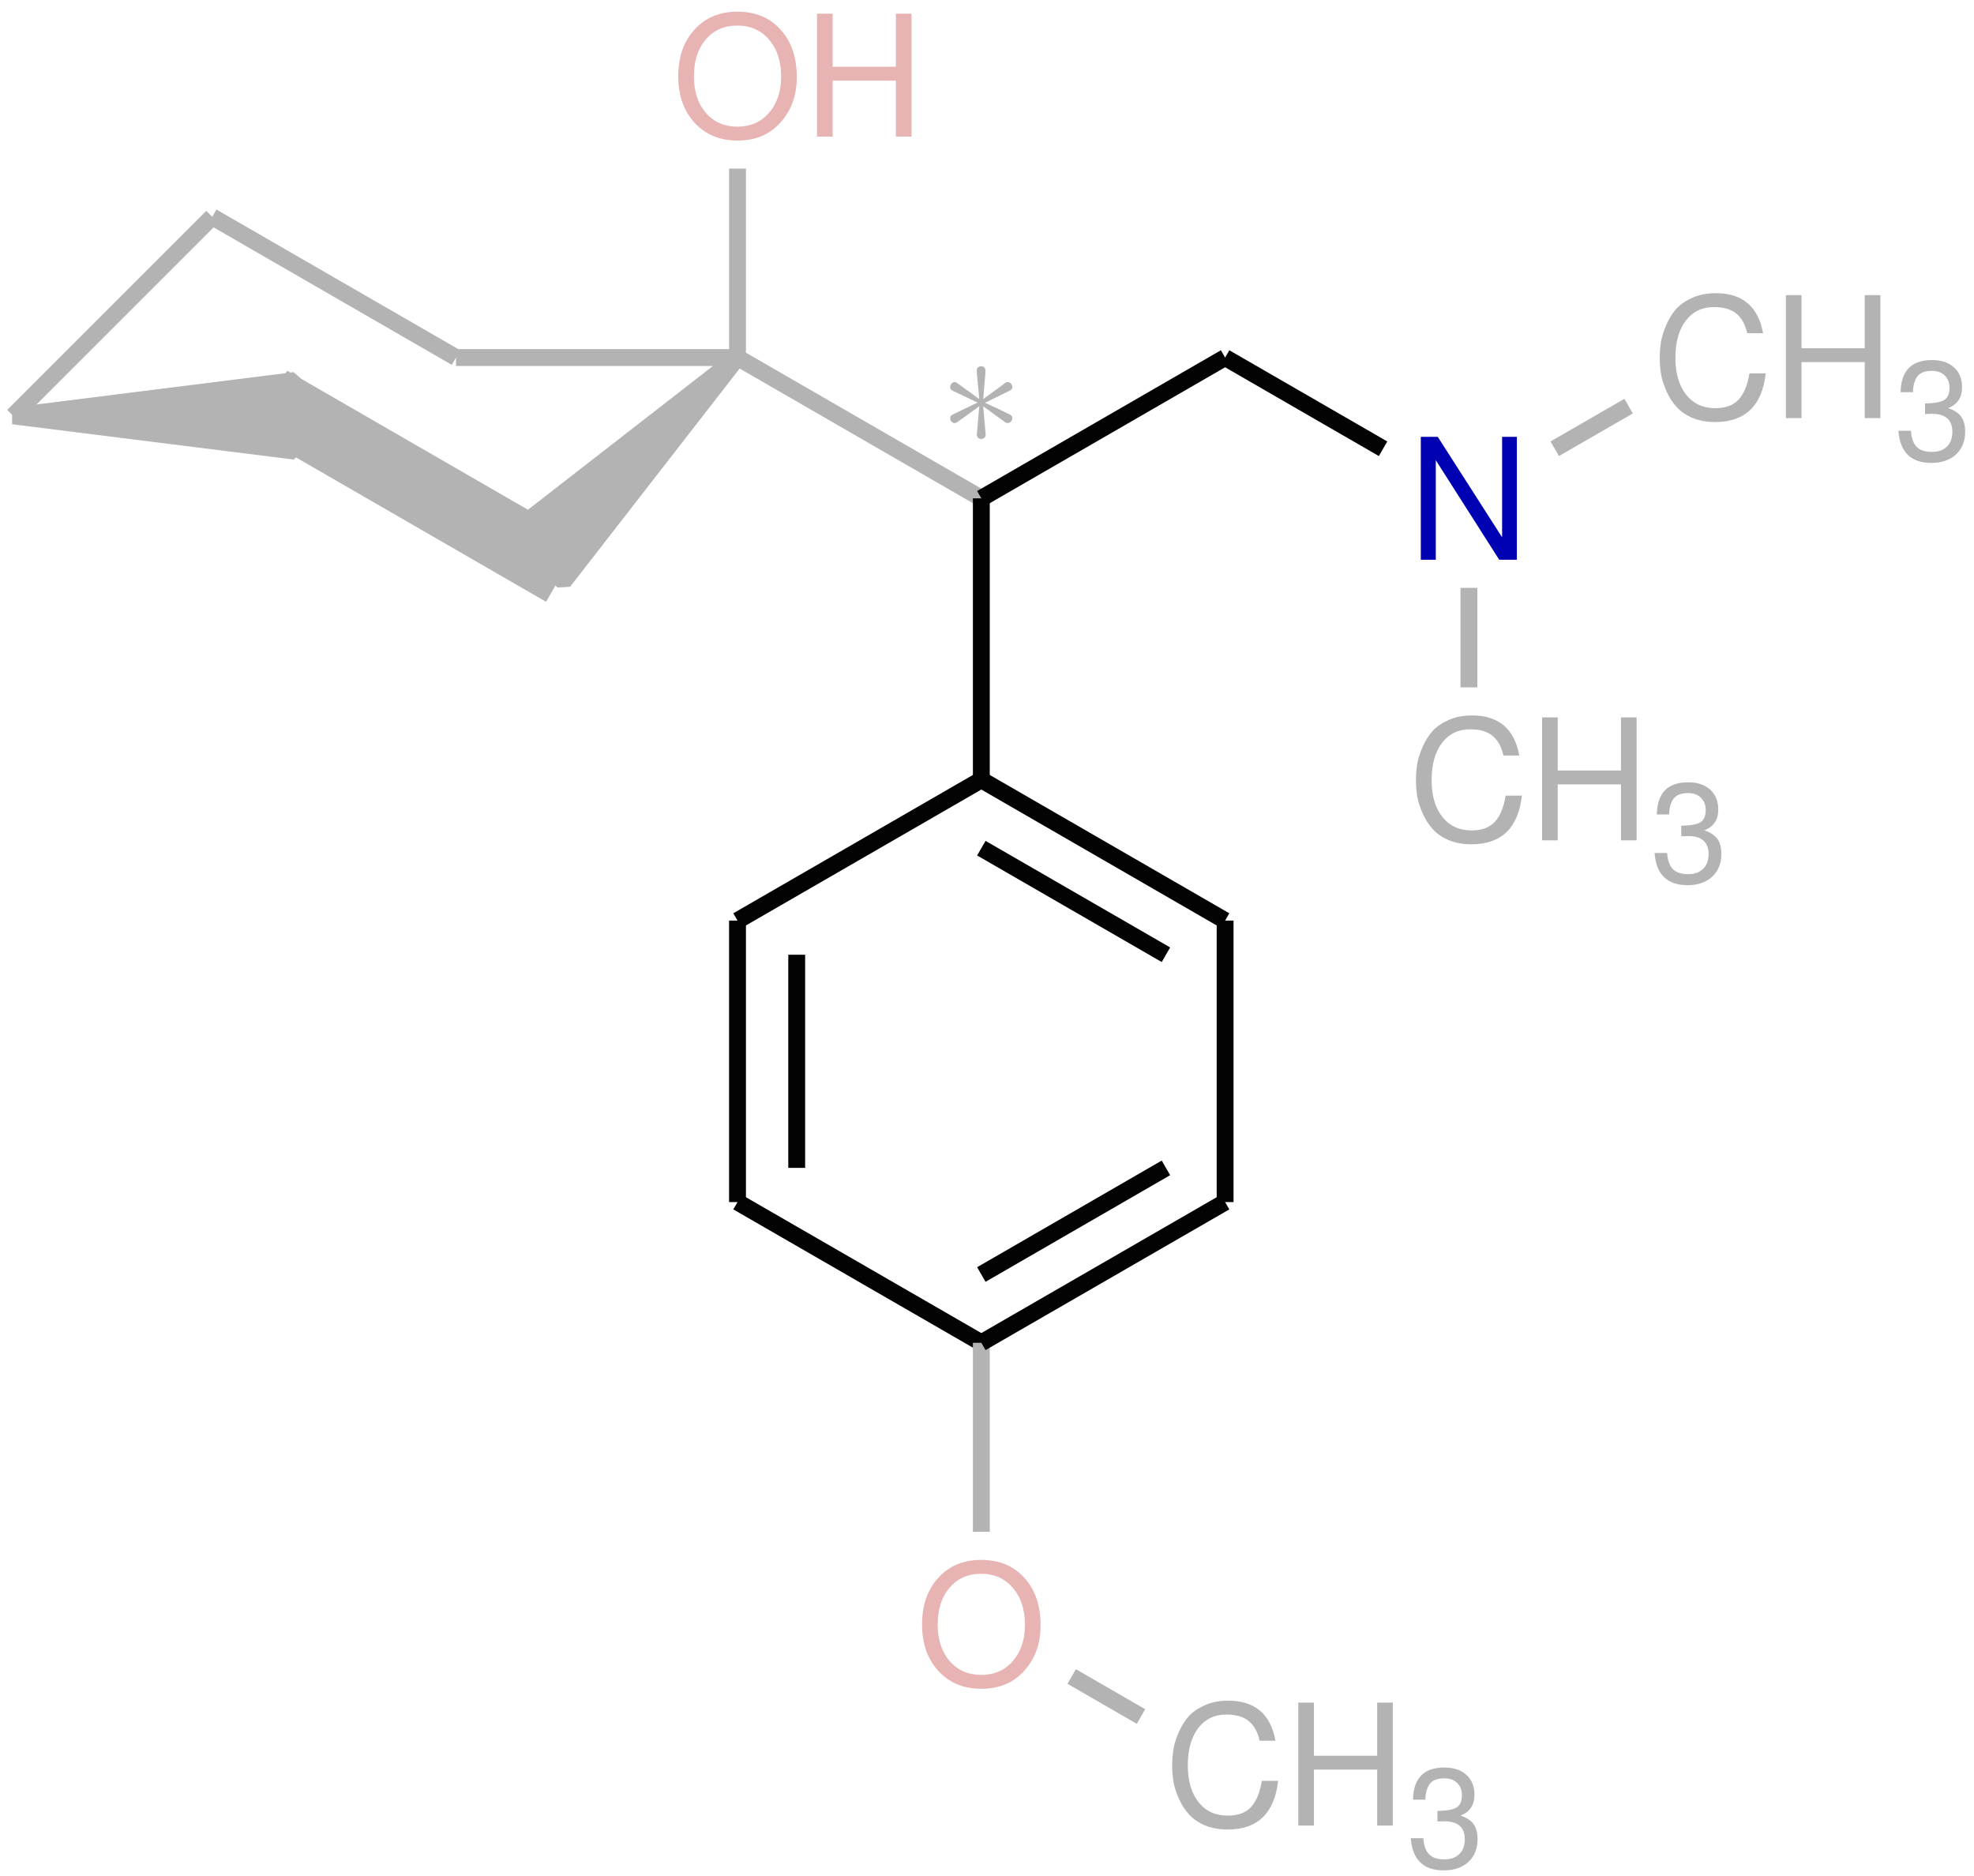
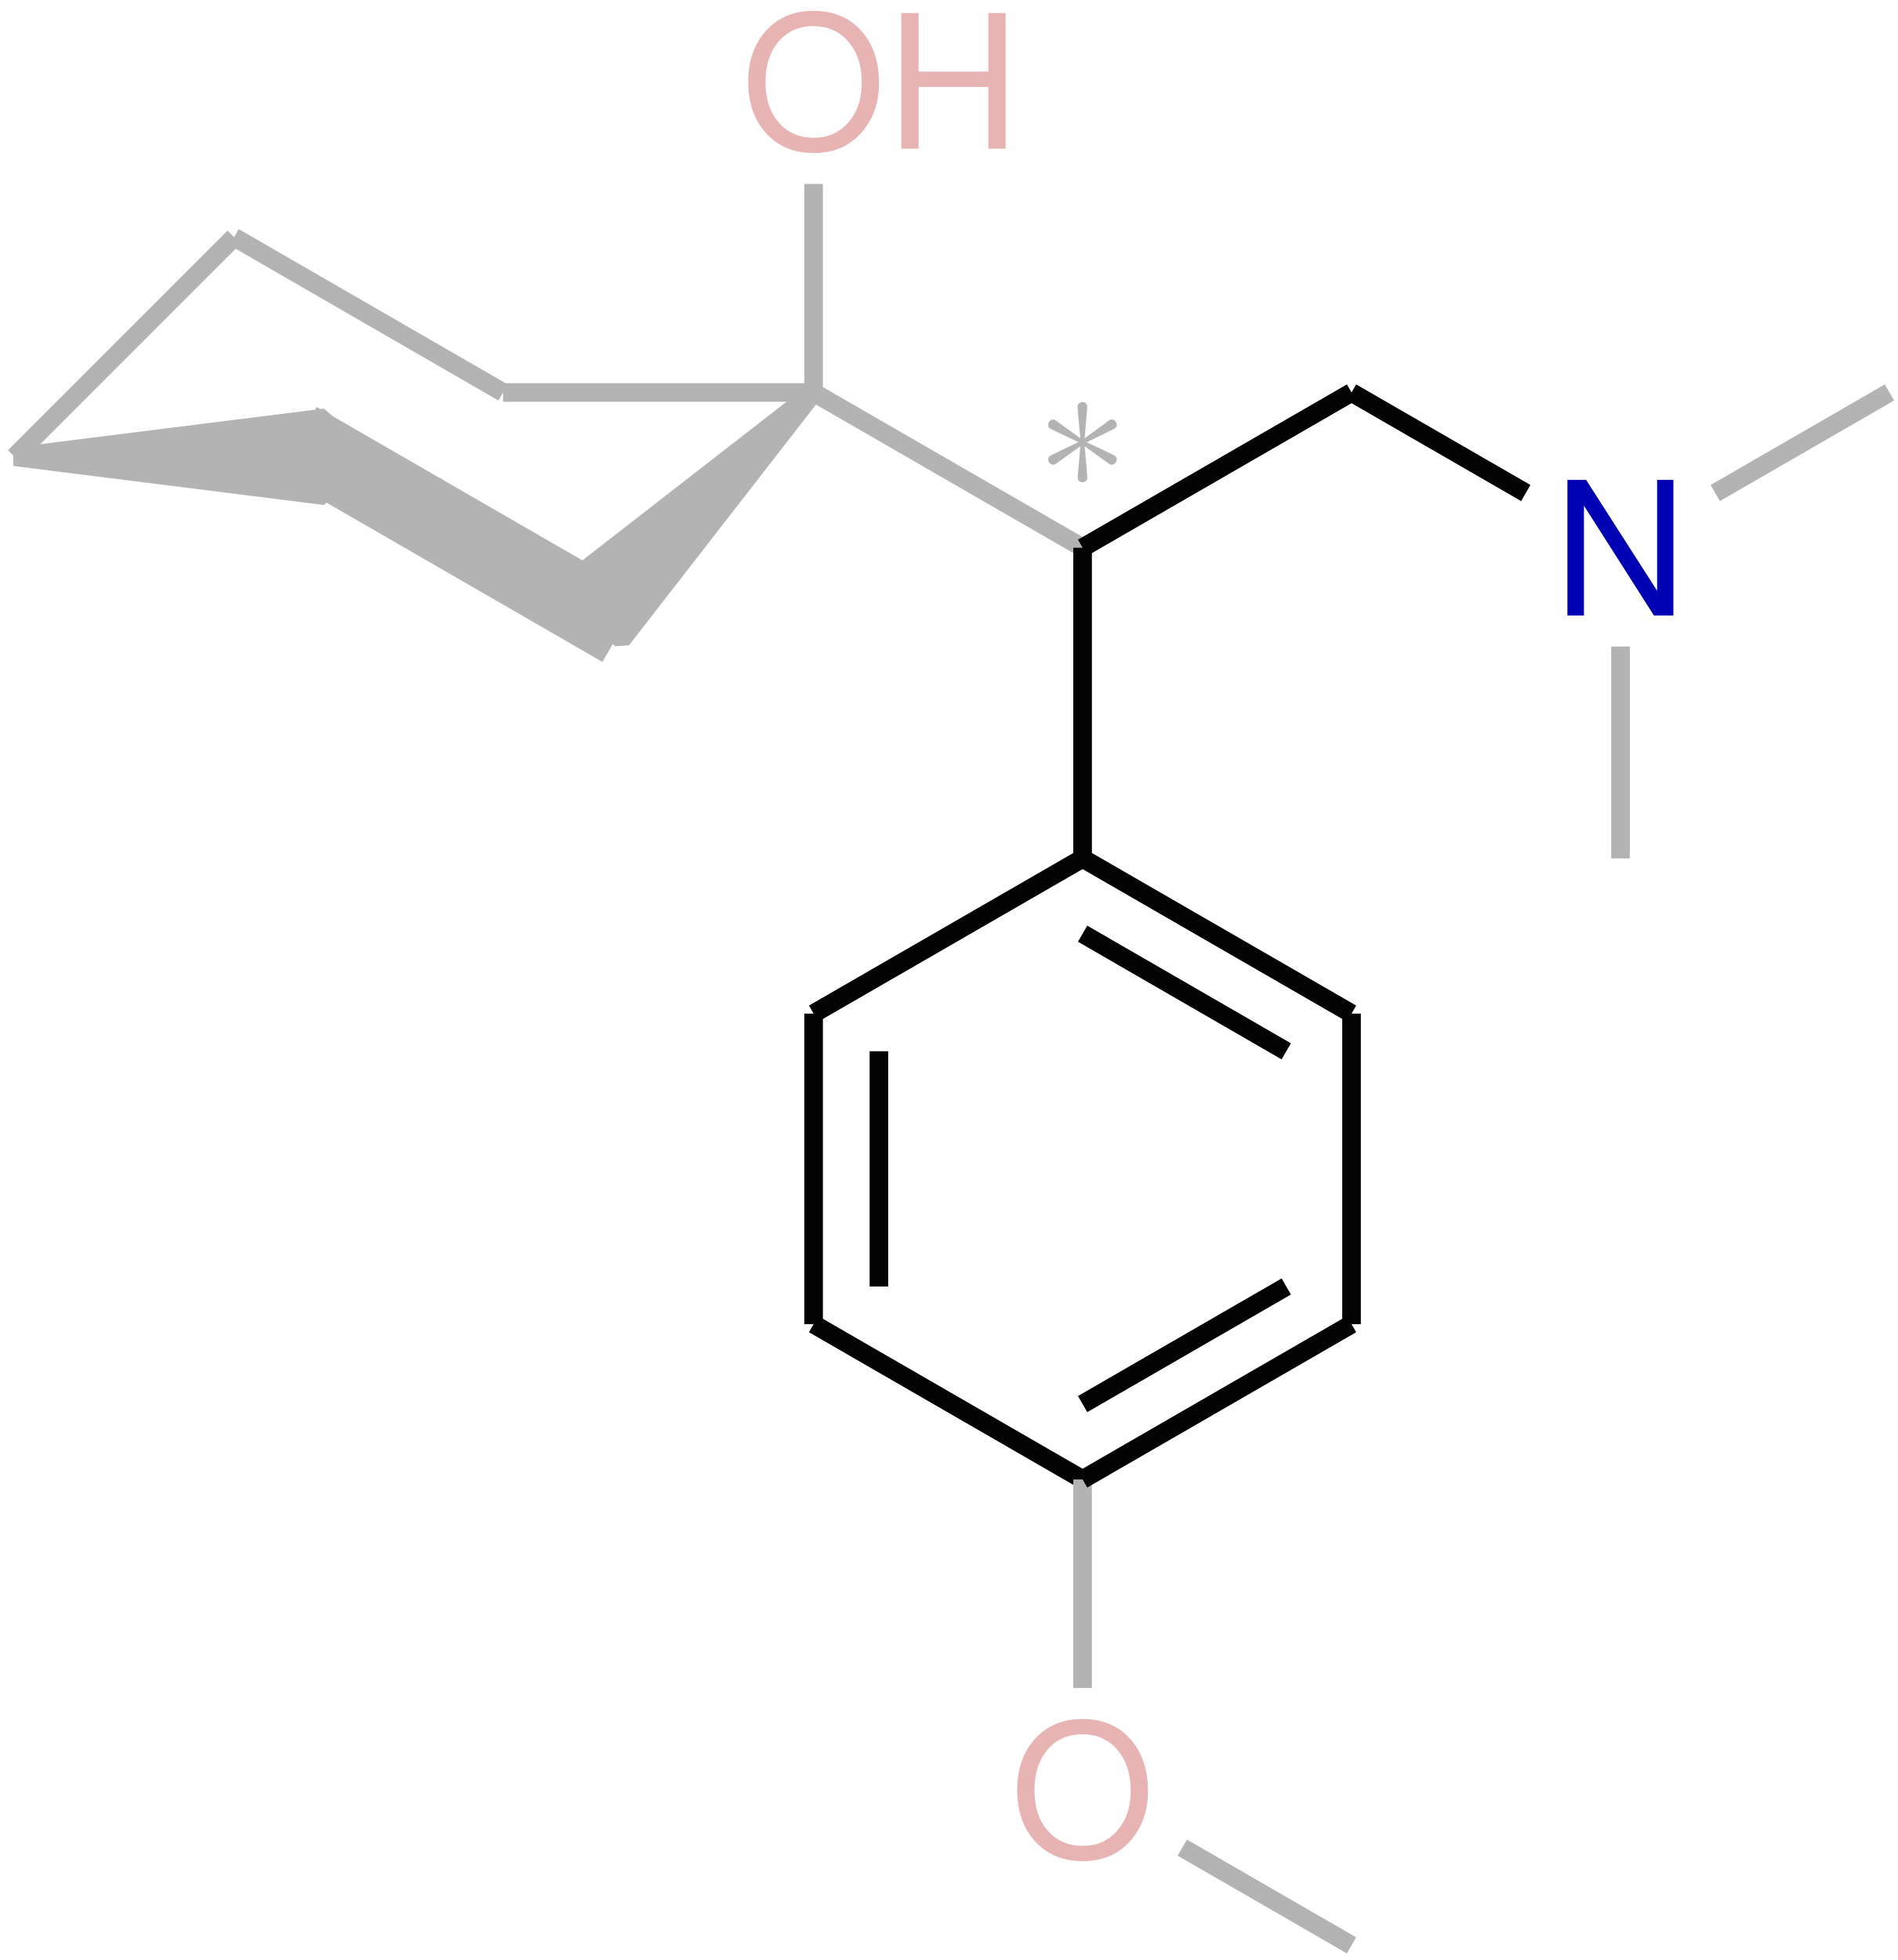
- <svg xmlns="http://www.w3.org/2000/svg" xmlns:xlink="http://www.w3.org/1999/xlink" width="140pt" height="133pt" viewBox="0 0 140 133" version="1.1">
+ <svg xmlns="http://www.w3.org/2000/svg" xmlns:xlink="http://www.w3.org/1999/xlink" width="122pt" height="126pt" viewBox="0 0 122 126" version="1.1">
  <defs>
    <g>
      <symbol overflow="visible" id="glyph0-0">
        <path style="stroke:none;" d="M 7.406 -6.219 C 7.406 -5.852 7.328 -5.52 7.172 -5.219 C 7.023 -4.926 6.848 -4.68 6.641 -4.484 C 6.43 -4.297 6.223 -4.109 6.016 -3.922 C 5.805 -3.742 5.629 -3.539 5.484 -3.312 C 5.336 -3.082 5.266 -2.844 5.266 -2.594 L 5.266 -2.031 L 4.188 -2.031 L 4.188 -2.688 C 4.188 -2.977 4.258 -3.254 4.406 -3.516 C 4.551 -3.785 4.727 -4.016 4.938 -4.203 C 5.156 -4.398 5.363 -4.594 5.562 -4.781 C 5.77 -4.969 5.945 -5.18 6.094 -5.422 C 6.25 -5.672 6.328 -5.938 6.328 -6.219 C 6.328 -6.625 6.188 -6.953 5.906 -7.203 C 5.625 -7.453 5.254 -7.578 4.797 -7.578 C 4.211 -7.578 3.805 -7.41 3.578 -7.078 C 3.359 -6.754 3.25 -6.301 3.25 -5.719 L 2.234 -5.719 C 2.234 -6.633 2.453 -7.328 2.891 -7.797 C 3.336 -8.273 3.992 -8.516 4.859 -8.516 C 5.629 -8.516 6.242 -8.305 6.703 -7.891 C 7.172 -7.473 7.406 -6.914 7.406 -6.219 Z M 5.266 -0.891 L 5.266 0.344 L 4.188 0.344 L 4.188 -0.891 Z M 0.422 1.656 L 0.422 -9.562 L 9.141 -9.562 L 9.141 1.656 Z M 1.406 0.828 L 8.156 0.828 L 8.156 -8.719 L 1.406 -8.719 Z M 1.406 0.828 " />
      </symbol>
      <symbol overflow="visible" id="glyph0-1">
        <path style="stroke:none;" d="M 8.891 -4.219 C 8.891 -2.926 8.504 -1.852 7.734 -1 C 6.973 -0.145 5.957 0.281 4.688 0.281 C 3.426 0.281 2.41 -0.141 1.641 -0.984 C 0.867 -1.828 0.484 -2.926 0.484 -4.281 C 0.484 -5.645 0.867 -6.75 1.641 -7.594 C 2.41 -8.438 3.422 -8.859 4.672 -8.859 C 5.953 -8.859 6.973 -8.438 7.734 -7.594 C 8.504 -6.75 8.891 -5.625 8.891 -4.219 Z M 4.672 -7.875 C 3.742 -7.875 3 -7.547 2.438 -6.891 C 1.875 -6.234 1.594 -5.363 1.594 -4.281 C 1.594 -3.207 1.875 -2.344 2.438 -1.688 C 3.008 -1.031 3.758 -0.703 4.688 -0.703 C 5.613 -0.703 6.359 -1.031 6.922 -1.688 C 7.492 -2.344 7.781 -3.195 7.781 -4.25 C 7.781 -5.344 7.492 -6.219 6.922 -6.875 C 6.359 -7.539 5.609 -7.875 4.672 -7.875 Z M 4.672 -7.875 " />
      </symbol>
      <symbol overflow="visible" id="glyph0-2">
        <path style="stroke:none;" d="M 6.547 -3.969 L 2.062 -3.969 L 2.062 0 L 0.953 0 L 0.953 -8.719 L 2.062 -8.719 L 2.062 -4.953 L 6.547 -4.953 L 6.547 -8.719 L 7.656 -8.719 L 7.656 0 L 6.547 0 Z M 6.547 -3.969 " />
      </symbol>
      <symbol overflow="visible" id="glyph0-3">
-         <path style="stroke:none;" d="M 0.484 -4.25 C 0.484 -4.656 0.516 -5.051 0.578 -5.438 C 0.648 -5.832 0.781 -6.238 0.969 -6.656 C 1.156 -7.082 1.391 -7.453 1.672 -7.766 C 1.961 -8.078 2.348 -8.336 2.828 -8.547 C 3.305 -8.754 3.848 -8.859 4.453 -8.859 C 6.348 -8.859 7.469 -7.91 7.812 -6.016 L 6.688 -6.016 C 6.551 -6.629 6.297 -7.094 5.922 -7.406 C 5.547 -7.719 5.016 -7.875 4.328 -7.875 C 3.484 -7.875 2.816 -7.551 2.328 -6.906 C 1.836 -6.258 1.594 -5.379 1.594 -4.266 C 1.594 -3.172 1.848 -2.301 2.359 -1.656 C 2.867 -1.02 3.555 -0.703 4.422 -0.703 C 5.141 -0.703 5.688 -0.898 6.062 -1.297 C 6.445 -1.703 6.707 -2.328 6.844 -3.172 L 8 -3.172 C 7.738 -0.867 6.539 0.281 4.406 0.281 C 3.812 0.281 3.273 0.18 2.797 -0.016 C 2.328 -0.223 1.953 -0.484 1.672 -0.797 C 1.391 -1.109 1.156 -1.473 0.969 -1.891 C 0.781 -2.305 0.648 -2.707 0.578 -3.094 C 0.516 -3.477 0.484 -3.863 0.484 -4.25 Z M 0.484 -4.25 " />
-       </symbol>
-       <symbol overflow="visible" id="glyph0-4">
        <path style="stroke:none;" d="M 7.766 -8.719 L 7.766 0 L 6.516 0 L 2.016 -7.062 L 2.016 0 L 0.953 0 L 0.953 -8.719 L 2.156 -8.719 L 6.719 -1.594 L 6.719 -8.719 Z M 7.766 -8.719 " />
      </symbol>
      <symbol overflow="visible" id="glyph1-0">
-         <path style="stroke:none;" d="M 6.172 -5.188 C 6.172 -4.875 6.109 -4.594 5.984 -4.344 C 5.859 -4.102 5.707 -3.898 5.531 -3.734 C 5.363 -3.578 5.191 -3.422 5.016 -3.266 C 4.836 -3.117 4.688 -2.953 4.562 -2.766 C 4.445 -2.578 4.391 -2.375 4.391 -2.156 L 4.391 -1.688 L 3.484 -1.688 L 3.484 -2.25 C 3.484 -2.488 3.547 -2.719 3.672 -2.938 C 3.797 -3.156 3.945 -3.344 4.125 -3.5 C 4.301 -3.664 4.473 -3.828 4.641 -3.984 C 4.816 -4.148 4.969 -4.332 5.094 -4.531 C 5.219 -4.727 5.281 -4.945 5.281 -5.188 C 5.281 -5.52 5.16 -5.789 4.922 -6 C 4.691 -6.207 4.383 -6.312 4 -6.312 C 3.508 -6.312 3.172 -6.176 2.984 -5.906 C 2.805 -5.633 2.719 -5.254 2.719 -4.766 L 1.859 -4.766 C 1.859 -5.523 2.039 -6.102 2.406 -6.5 C 2.781 -6.895 3.328 -7.094 4.047 -7.094 C 4.691 -7.094 5.207 -6.922 5.594 -6.578 C 5.977 -6.234 6.172 -5.77 6.172 -5.188 Z M 4.391 -0.75 L 4.391 0.297 L 3.484 0.297 L 3.484 -0.75 Z M 0.344 1.391 L 0.344 -7.969 L 7.625 -7.969 L 7.625 1.391 Z M 1.172 0.688 L 6.797 0.688 L 6.797 -7.281 L 1.172 -7.281 Z M 1.172 0.688 " />
+         <path style="stroke:none;" d="" />
      </symbol>
      <symbol overflow="visible" id="glyph1-1">
-         <path style="stroke:none;" d="M 2.688 -6.297 C 2.188 -6.297 1.836 -6.156 1.641 -5.875 C 1.453 -5.602 1.352 -5.238 1.344 -4.781 L 0.469 -4.781 C 0.5 -6.301 1.238 -7.062 2.688 -7.062 C 3.352 -7.062 3.875 -6.891 4.25 -6.547 C 4.633 -6.203 4.828 -5.727 4.828 -5.125 C 4.828 -4.406 4.5 -3.914 3.844 -3.656 C 4.27 -3.508 4.578 -3.305 4.766 -3.047 C 4.953 -2.785 5.047 -2.426 5.047 -1.969 C 5.047 -1.301 4.828 -0.766 4.391 -0.359 C 3.953 0.035 3.375 0.234 2.656 0.234 C 1.207 0.234 0.426 -0.523 0.312 -2.047 L 1.203 -2.047 C 1.234 -1.535 1.367 -1.156 1.609 -0.906 C 1.848 -0.664 2.207 -0.547 2.688 -0.547 C 3.145 -0.547 3.5 -0.672 3.75 -0.922 C 4.008 -1.172 4.141 -1.52 4.141 -1.969 C 4.141 -2.82 3.656 -3.25 2.688 -3.25 L 2.312 -3.234 L 2.203 -3.234 L 2.203 -3.984 C 2.836 -3.992 3.285 -4.07 3.547 -4.219 C 3.805 -4.375 3.938 -4.664 3.938 -5.094 C 3.938 -5.469 3.82 -5.758 3.594 -5.969 C 3.375 -6.188 3.07 -6.297 2.688 -6.297 Z M 2.688 -6.297 " />
-       </symbol>
-       <symbol overflow="visible" id="glyph2-0">
-         <path style="stroke:none;" d="" />
-       </symbol>
-       <symbol overflow="visible" id="glyph2-1">
        <path style="stroke:none;" d="M 3.281 -5.109 C 3.297 -5.266 3.297 -5.562 2.984 -5.562 C 2.797 -5.562 2.641 -5.406 2.672 -5.25 L 2.672 -5.094 L 2.844 -3.234 L 1.312 -4.344 C 1.203 -4.406 1.188 -4.438 1.094 -4.438 C 0.938 -4.438 0.781 -4.266 0.781 -4.094 C 0.781 -3.906 0.891 -3.859 1.016 -3.797 L 2.719 -2.984 L 1.062 -2.188 C 0.875 -2.094 0.781 -2.047 0.781 -1.859 C 0.781 -1.688 0.938 -1.531 1.094 -1.531 C 1.188 -1.531 1.203 -1.531 1.5 -1.75 L 2.844 -2.719 L 2.672 -0.719 C 2.672 -0.469 2.875 -0.406 2.969 -0.406 C 3.125 -0.406 3.297 -0.484 3.297 -0.719 L 3.125 -2.719 L 4.656 -1.609 C 4.75 -1.547 4.781 -1.531 4.859 -1.531 C 5.031 -1.531 5.188 -1.703 5.188 -1.859 C 5.188 -2.047 5.078 -2.109 4.938 -2.172 C 4.219 -2.531 4.203 -2.531 3.25 -2.969 L 4.906 -3.781 C 5.094 -3.875 5.188 -3.922 5.188 -4.094 C 5.188 -4.281 5.031 -4.438 4.859 -4.438 C 4.781 -4.438 4.75 -4.438 4.453 -4.203 L 3.125 -3.234 Z M 3.281 -5.109 " />
      </symbol>
    </g>
  </defs>
  <g id="surface6">
-     <path style="fill:none;stroke-width:1.196;stroke-linecap:butt;stroke-linejoin:miter;stroke:rgb(70%,70%,70%);stroke-opacity:1;stroke-miterlimit:10;" d="M 0.001 -0 L 14.118 14.117 " transform="matrix(1,0,0,-1,0.933,29.496)" />
-     <path style="fill:none;stroke-width:1.196;stroke-linecap:butt;stroke-linejoin:miter;stroke:rgb(70%,70%,70%);stroke-opacity:1;stroke-miterlimit:10;" d="M 14.118 14.117 L 31.407 4.137 " transform="matrix(1,0,0,-1,0.933,29.496)" />
-     <path style="fill:none;stroke-width:1.196;stroke-linecap:butt;stroke-linejoin:miter;stroke:rgb(70%,70%,70%);stroke-opacity:1;stroke-miterlimit:10;" d="M 31.407 4.137 L 51.372 4.137 " transform="matrix(1,0,0,-1,0.933,29.496)" />
+     <path style="fill:none;stroke-width:1.196;stroke-linecap:butt;stroke-linejoin:miter;stroke:rgb(70%,70%,70%);stroke-opacity:1;stroke-miterlimit:10;" d="M 0.001 0.002 L 14.118 14.119 " transform="matrix(1,0,0,-1,0.933,29.365)" />
+     <path style="fill:none;stroke-width:1.196;stroke-linecap:butt;stroke-linejoin:miter;stroke:rgb(70%,70%,70%);stroke-opacity:1;stroke-miterlimit:10;" d="M 14.118 14.119 L 31.407 4.135 " transform="matrix(1,0,0,-1,0.933,29.365)" />
+     <path style="fill:none;stroke-width:1.196;stroke-linecap:butt;stroke-linejoin:miter;stroke:rgb(70%,70%,70%);stroke-opacity:1;stroke-miterlimit:10;" d="M 31.407 4.135 L 51.372 4.135 " transform="matrix(1,0,0,-1,0.933,29.365)" />
    <g style="fill:rgb(90.999%,70%,70%);fill-opacity:1;">
-       <use xlink:href="#glyph0-1" x="47.619" y="9.688" />
+       <use xlink:href="#glyph0-1" x="47.619" y="9.557" />
    </g>
    <g style="fill:rgb(90.999%,70%,70%);fill-opacity:1;">
-       <use xlink:href="#glyph0-2" x="56.992" y="9.688" />
+       <use xlink:href="#glyph0-2" x="56.992" y="9.557" />
    </g>
-     <path style="fill:none;stroke-width:1.196;stroke-linecap:butt;stroke-linejoin:miter;stroke:rgb(70%,70%,70%);stroke-opacity:1;stroke-miterlimit:10;" d="M 51.372 4.137 L 51.372 17.539 " transform="matrix(1,0,0,-1,0.933,29.496)" />
-     <path style="fill:none;stroke-width:1.196;stroke-linecap:butt;stroke-linejoin:miter;stroke:rgb(70%,70%,70%);stroke-opacity:1;stroke-miterlimit:10;" d="M 51.372 4.137 L 68.665 -5.848 " transform="matrix(1,0,0,-1,0.933,29.496)" />
-     <path style="fill:none;stroke-width:1.196;stroke-linecap:butt;stroke-linejoin:miter;stroke:rgb(0.999%,0.999%,0.999%);stroke-opacity:1;stroke-miterlimit:10;" d="M 68.665 -5.848 L 68.665 -25.813 " transform="matrix(1,0,0,-1,0.933,29.496)" />
-     <path style="fill:none;stroke-width:1.196;stroke-linecap:butt;stroke-linejoin:miter;stroke:rgb(0.999%,0.999%,0.999%);stroke-opacity:1;stroke-miterlimit:10;" d="M 68.665 -25.813 L 51.372 -35.797 " transform="matrix(1,0,0,-1,0.933,29.496)" />
-     <path style="fill:none;stroke-width:1.196;stroke-linecap:butt;stroke-linejoin:miter;stroke:rgb(0.999%,0.999%,0.999%);stroke-opacity:1;stroke-miterlimit:10;" d="M 51.372 -35.797 L 51.372 -55.762 " transform="matrix(1,0,0,-1,0.933,29.496)" />
-     <path style="fill:none;stroke-width:1.196;stroke-linecap:butt;stroke-linejoin:miter;stroke:rgb(0.999%,0.999%,0.999%);stroke-opacity:1;stroke-miterlimit:10;" d="M 55.571 -38.219 L 55.571 -53.336 " transform="matrix(1,0,0,-1,0.933,29.496)" />
-     <path style="fill:none;stroke-width:1.196;stroke-linecap:butt;stroke-linejoin:miter;stroke:rgb(0.999%,0.999%,0.999%);stroke-opacity:1;stroke-miterlimit:10;" d="M 51.372 -55.762 L 68.665 -65.742 " transform="matrix(1,0,0,-1,0.933,29.496)" />
+     <path style="fill:none;stroke-width:1.196;stroke-linecap:butt;stroke-linejoin:miter;stroke:rgb(70%,70%,70%);stroke-opacity:1;stroke-miterlimit:10;" d="M 51.372 4.135 L 51.372 17.541 " transform="matrix(1,0,0,-1,0.933,29.365)" />
+     <path style="fill:none;stroke-width:1.196;stroke-linecap:butt;stroke-linejoin:miter;stroke:rgb(70%,70%,70%);stroke-opacity:1;stroke-miterlimit:10;" d="M 51.372 4.135 L 68.665 -5.846 " transform="matrix(1,0,0,-1,0.933,29.365)" />
+     <path style="fill:none;stroke-width:1.196;stroke-linecap:butt;stroke-linejoin:miter;stroke:rgb(0.999%,0.999%,0.999%);stroke-opacity:1;stroke-miterlimit:10;" d="M 68.665 -5.846 L 68.665 -25.815 " transform="matrix(1,0,0,-1,0.933,29.365)" />
+     <path style="fill:none;stroke-width:1.196;stroke-linecap:butt;stroke-linejoin:miter;stroke:rgb(0.999%,0.999%,0.999%);stroke-opacity:1;stroke-miterlimit:10;" d="M 68.665 -25.815 L 51.372 -35.795 " transform="matrix(1,0,0,-1,0.933,29.365)" />
+     <path style="fill:none;stroke-width:1.196;stroke-linecap:butt;stroke-linejoin:miter;stroke:rgb(0.999%,0.999%,0.999%);stroke-opacity:1;stroke-miterlimit:10;" d="M 51.372 -35.795 L 51.372 -55.76 " transform="matrix(1,0,0,-1,0.933,29.365)" />
+     <path style="fill:none;stroke-width:1.196;stroke-linecap:butt;stroke-linejoin:miter;stroke:rgb(0.999%,0.999%,0.999%);stroke-opacity:1;stroke-miterlimit:10;" d="M 55.571 -38.217 L 55.571 -53.338 " transform="matrix(1,0,0,-1,0.933,29.365)" />
+     <path style="fill:none;stroke-width:1.196;stroke-linecap:butt;stroke-linejoin:miter;stroke:rgb(0.999%,0.999%,0.999%);stroke-opacity:1;stroke-miterlimit:10;" d="M 51.372 -55.76 L 68.665 -65.744 " transform="matrix(1,0,0,-1,0.933,29.365)" />
    <g style="fill:rgb(90.999%,70%,70%);fill-opacity:1;">
-       <use xlink:href="#glyph0-1" x="64.91" y="119.496" />
+       <use xlink:href="#glyph0-1" x="64.91" y="119.365" />
    </g>
-     <path style="fill:none;stroke-width:1.196;stroke-linecap:butt;stroke-linejoin:miter;stroke:rgb(70%,70%,70%);stroke-opacity:1;stroke-miterlimit:10;" d="M 68.665 -65.742 L 68.665 -79.149 " transform="matrix(1,0,0,-1,0.933,29.496)" />
+     <path style="fill:none;stroke-width:1.196;stroke-linecap:butt;stroke-linejoin:miter;stroke:rgb(70%,70%,70%);stroke-opacity:1;stroke-miterlimit:10;" d="M 68.665 -65.744 L 68.665 -79.151 " transform="matrix(1,0,0,-1,0.933,29.365)" />
+     <path style="fill:none;stroke-width:1.196;stroke-linecap:butt;stroke-linejoin:miter;stroke:rgb(70%,70%,70%);stroke-opacity:1;stroke-miterlimit:10;" d="M 75.075 -89.412 L 85.954 -95.694 " transform="matrix(1,0,0,-1,0.933,29.365)" />
+     <path style="fill:none;stroke-width:1.196;stroke-linecap:butt;stroke-linejoin:miter;stroke:rgb(0.999%,0.999%,0.999%);stroke-opacity:1;stroke-miterlimit:10;" d="M 68.665 -65.744 L 85.954 -55.76 " transform="matrix(1,0,0,-1,0.933,29.365)" />
+     <path style="fill:none;stroke-width:1.196;stroke-linecap:butt;stroke-linejoin:miter;stroke:rgb(0.999%,0.999%,0.999%);stroke-opacity:1;stroke-miterlimit:10;" d="M 68.665 -60.897 L 81.758 -53.338 " transform="matrix(1,0,0,-1,0.933,29.365)" />
+     <path style="fill:none;stroke-width:1.196;stroke-linecap:butt;stroke-linejoin:miter;stroke:rgb(0.999%,0.999%,0.999%);stroke-opacity:1;stroke-miterlimit:10;" d="M 85.954 -55.76 L 85.954 -35.795 " transform="matrix(1,0,0,-1,0.933,29.365)" />
+     <path style="fill:none;stroke-width:1.196;stroke-linecap:butt;stroke-linejoin:miter;stroke:rgb(0.999%,0.999%,0.999%);stroke-opacity:1;stroke-miterlimit:10;" d="M 85.954 -35.795 L 68.665 -25.815 " transform="matrix(1,0,0,-1,0.933,29.365)" />
+     <path style="fill:none;stroke-width:1.196;stroke-linecap:butt;stroke-linejoin:miter;stroke:rgb(0.999%,0.999%,0.999%);stroke-opacity:1;stroke-miterlimit:10;" d="M 81.758 -38.221 L 68.665 -30.658 " transform="matrix(1,0,0,-1,0.933,29.365)" />
    <g style="fill:rgb(70%,70%,70%);fill-opacity:1;">
-       <use xlink:href="#glyph0-3" x="82.648" y="129.479" />
+       <use xlink:href="#glyph1-1" x="66.607" y="31.405" />
    </g>
-     <g style="fill:rgb(70%,70%,70%);fill-opacity:1;">
-       <use xlink:href="#glyph0-2" x="91.125" y="129.479" />
+     <path style="fill:none;stroke-width:1.196;stroke-linecap:butt;stroke-linejoin:miter;stroke:rgb(0.999%,0.999%,0.999%);stroke-opacity:1;stroke-miterlimit:10;" d="M 68.665 -5.846 L 85.954 4.135 " transform="matrix(1,0,0,-1,0.933,29.365)" />
+     <g style="fill:rgb(0%,0%,70%);fill-opacity:1;">
+       <use xlink:href="#glyph0-3" x="99.813" y="39.57" />
    </g>
-     <g style="fill:rgb(70%,70%,70%);fill-opacity:1;">
-       <use xlink:href="#glyph1-1" x="99.744" y="132.424" />
-     </g>
-     <path style="fill:none;stroke-width:1.196;stroke-linecap:butt;stroke-linejoin:miter;stroke:rgb(70%,70%,70%);stroke-opacity:1;stroke-miterlimit:10;" d="M 75.075 -89.41 L 79.989 -92.25 " transform="matrix(1,0,0,-1,0.933,29.496)" />
-     <path style="fill:none;stroke-width:1.196;stroke-linecap:butt;stroke-linejoin:miter;stroke:rgb(0.999%,0.999%,0.999%);stroke-opacity:1;stroke-miterlimit:10;" d="M 68.665 -65.742 L 85.954 -55.762 " transform="matrix(1,0,0,-1,0.933,29.496)" />
-     <path style="fill:none;stroke-width:1.196;stroke-linecap:butt;stroke-linejoin:miter;stroke:rgb(0.999%,0.999%,0.999%);stroke-opacity:1;stroke-miterlimit:10;" d="M 68.665 -60.899 L 81.758 -53.336 " transform="matrix(1,0,0,-1,0.933,29.496)" />
-     <path style="fill:none;stroke-width:1.196;stroke-linecap:butt;stroke-linejoin:miter;stroke:rgb(0.999%,0.999%,0.999%);stroke-opacity:1;stroke-miterlimit:10;" d="M 85.954 -55.762 L 85.954 -35.797 " transform="matrix(1,0,0,-1,0.933,29.496)" />
-     <path style="fill:none;stroke-width:1.196;stroke-linecap:butt;stroke-linejoin:miter;stroke:rgb(0.999%,0.999%,0.999%);stroke-opacity:1;stroke-miterlimit:10;" d="M 85.954 -35.797 L 68.665 -25.813 " transform="matrix(1,0,0,-1,0.933,29.496)" />
-     <path style="fill:none;stroke-width:1.196;stroke-linecap:butt;stroke-linejoin:miter;stroke:rgb(0.999%,0.999%,0.999%);stroke-opacity:1;stroke-miterlimit:10;" d="M 81.758 -38.219 L 68.665 -30.66 " transform="matrix(1,0,0,-1,0.933,29.496)" />
-     <g style="fill:rgb(70%,70%,70%);fill-opacity:1;">
-       <use xlink:href="#glyph2-1" x="66.607" y="31.537" />
-     </g>
-     <path style="fill:none;stroke-width:1.196;stroke-linecap:butt;stroke-linejoin:miter;stroke:rgb(0.999%,0.999%,0.999%);stroke-opacity:1;stroke-miterlimit:10;" d="M 68.665 -5.848 L 85.954 4.137 " transform="matrix(1,0,0,-1,0.933,29.496)" />
-     <g style="fill:rgb(0%,0%,70%);fill-opacity:1;">
-       <use xlink:href="#glyph0-4" x="99.813" y="39.702" />
-     </g>
-     <path style="fill:none;stroke-width:1.196;stroke-linecap:butt;stroke-linejoin:miter;stroke:rgb(0.999%,0.999%,0.999%);stroke-opacity:1;stroke-miterlimit:10;" d="M 85.954 4.137 L 97.157 -2.332 " transform="matrix(1,0,0,-1,0.933,29.496)" />
-     <g style="fill:rgb(70%,70%,70%);fill-opacity:1;">
-       <use xlink:href="#glyph0-3" x="99.939" y="59.601" />
-     </g>
-     <g style="fill:rgb(70%,70%,70%);fill-opacity:1;">
-       <use xlink:href="#glyph0-2" x="108.415" y="59.601" />
-     </g>
-     <g style="fill:rgb(70%,70%,70%);fill-opacity:1;">
-       <use xlink:href="#glyph1-1" x="117.035" y="62.547" />
-     </g>
-     <path style="fill:none;stroke-width:1.196;stroke-linecap:butt;stroke-linejoin:miter;stroke:rgb(70%,70%,70%);stroke-opacity:1;stroke-miterlimit:10;" d="M 103.247 -12.199 L 103.247 -19.254 " transform="matrix(1,0,0,-1,0.933,29.496)" />
-     <g style="fill:rgb(70%,70%,70%);fill-opacity:1;">
-       <use xlink:href="#glyph0-3" x="117.229" y="29.653" />
-     </g>
-     <g style="fill:rgb(70%,70%,70%);fill-opacity:1;">
-       <use xlink:href="#glyph0-2" x="125.705" y="29.653" />
-     </g>
-     <g style="fill:rgb(70%,70%,70%);fill-opacity:1;">
-       <use xlink:href="#glyph1-1" x="134.325" y="32.599" />
-     </g>
-     <path style="fill:none;stroke-width:1.196;stroke-linecap:butt;stroke-linejoin:miter;stroke:rgb(70%,70%,70%);stroke-opacity:1;stroke-miterlimit:10;" d="M 109.333 -2.332 L 114.571 0.691 " transform="matrix(1,0,0,-1,0.933,29.496)" />
-     <path style="fill-rule:nonzero;fill:rgb(70%,70%,70%);fill-opacity:1;stroke-width:1.196;stroke-linecap:butt;stroke-linejoin:bevel;stroke:rgb(70%,70%,70%);stroke-opacity:1;stroke-miterlimit:10;" d="M 39.028 -11.754 L 35.485 -8.211 L 51.372 4.137 Z M 39.028 -11.754 " transform="matrix(1,0,0,-1,0.933,29.496)" />
-     <path style="fill:none;stroke-width:5.012;stroke-linecap:butt;stroke-linejoin:miter;stroke:rgb(70%,70%,70%);stroke-opacity:1;stroke-miterlimit:10;" d="M 39.047 -11.016 L 18.176 1.035 " transform="matrix(1,0,0,-1,0.933,29.496)" />
-     <path style="fill-rule:nonzero;fill:rgb(70%,70%,70%);fill-opacity:1;stroke-width:1.196;stroke-linecap:butt;stroke-linejoin:bevel;stroke:rgb(70%,70%,70%);stroke-opacity:1;stroke-miterlimit:10;" d="M 19.965 2.508 L 19.965 -2.504 L 0.001 -0 Z M 19.965 2.508 " transform="matrix(1,0,0,-1,0.933,29.496)" />
+     <path style="fill:none;stroke-width:1.196;stroke-linecap:butt;stroke-linejoin:miter;stroke:rgb(0.999%,0.999%,0.999%);stroke-opacity:1;stroke-miterlimit:10;" d="M 85.954 4.135 L 97.157 -2.33 " transform="matrix(1,0,0,-1,0.933,29.365)" />
+     <path style="fill:none;stroke-width:1.196;stroke-linecap:butt;stroke-linejoin:miter;stroke:rgb(70%,70%,70%);stroke-opacity:1;stroke-miterlimit:10;" d="M 103.247 -12.197 L 103.247 -25.815 " transform="matrix(1,0,0,-1,0.933,29.365)" />
+     <path style="fill:none;stroke-width:1.196;stroke-linecap:butt;stroke-linejoin:miter;stroke:rgb(70%,70%,70%);stroke-opacity:1;stroke-miterlimit:10;" d="M 109.337 -2.33 L 120.536 4.135 " transform="matrix(1,0,0,-1,0.933,29.365)" />
+     <path style="fill-rule:nonzero;fill:rgb(70%,70%,70%);fill-opacity:1;stroke-width:1.196;stroke-linecap:butt;stroke-linejoin:bevel;stroke:rgb(70%,70%,70%);stroke-opacity:1;stroke-miterlimit:10;" d="M 39.028 -11.756 L 35.485 -8.209 L 51.372 4.135 Z M 39.028 -11.756 " transform="matrix(1,0,0,-1,0.933,29.365)" />
+     <path style="fill:none;stroke-width:5.012;stroke-linecap:butt;stroke-linejoin:miter;stroke:rgb(70%,70%,70%);stroke-opacity:1;stroke-miterlimit:10;" d="M 39.047 -11.018 L 18.176 1.033 " transform="matrix(1,0,0,-1,0.933,29.365)" />
+     <path style="fill-rule:nonzero;fill:rgb(70%,70%,70%);fill-opacity:1;stroke-width:1.196;stroke-linecap:butt;stroke-linejoin:bevel;stroke:rgb(70%,70%,70%);stroke-opacity:1;stroke-miterlimit:10;" d="M 19.965 2.506 L 19.965 -2.506 L 0.001 0.002 Z M 19.965 2.506 " transform="matrix(1,0,0,-1,0.933,29.365)" />
  </g>
</svg>
